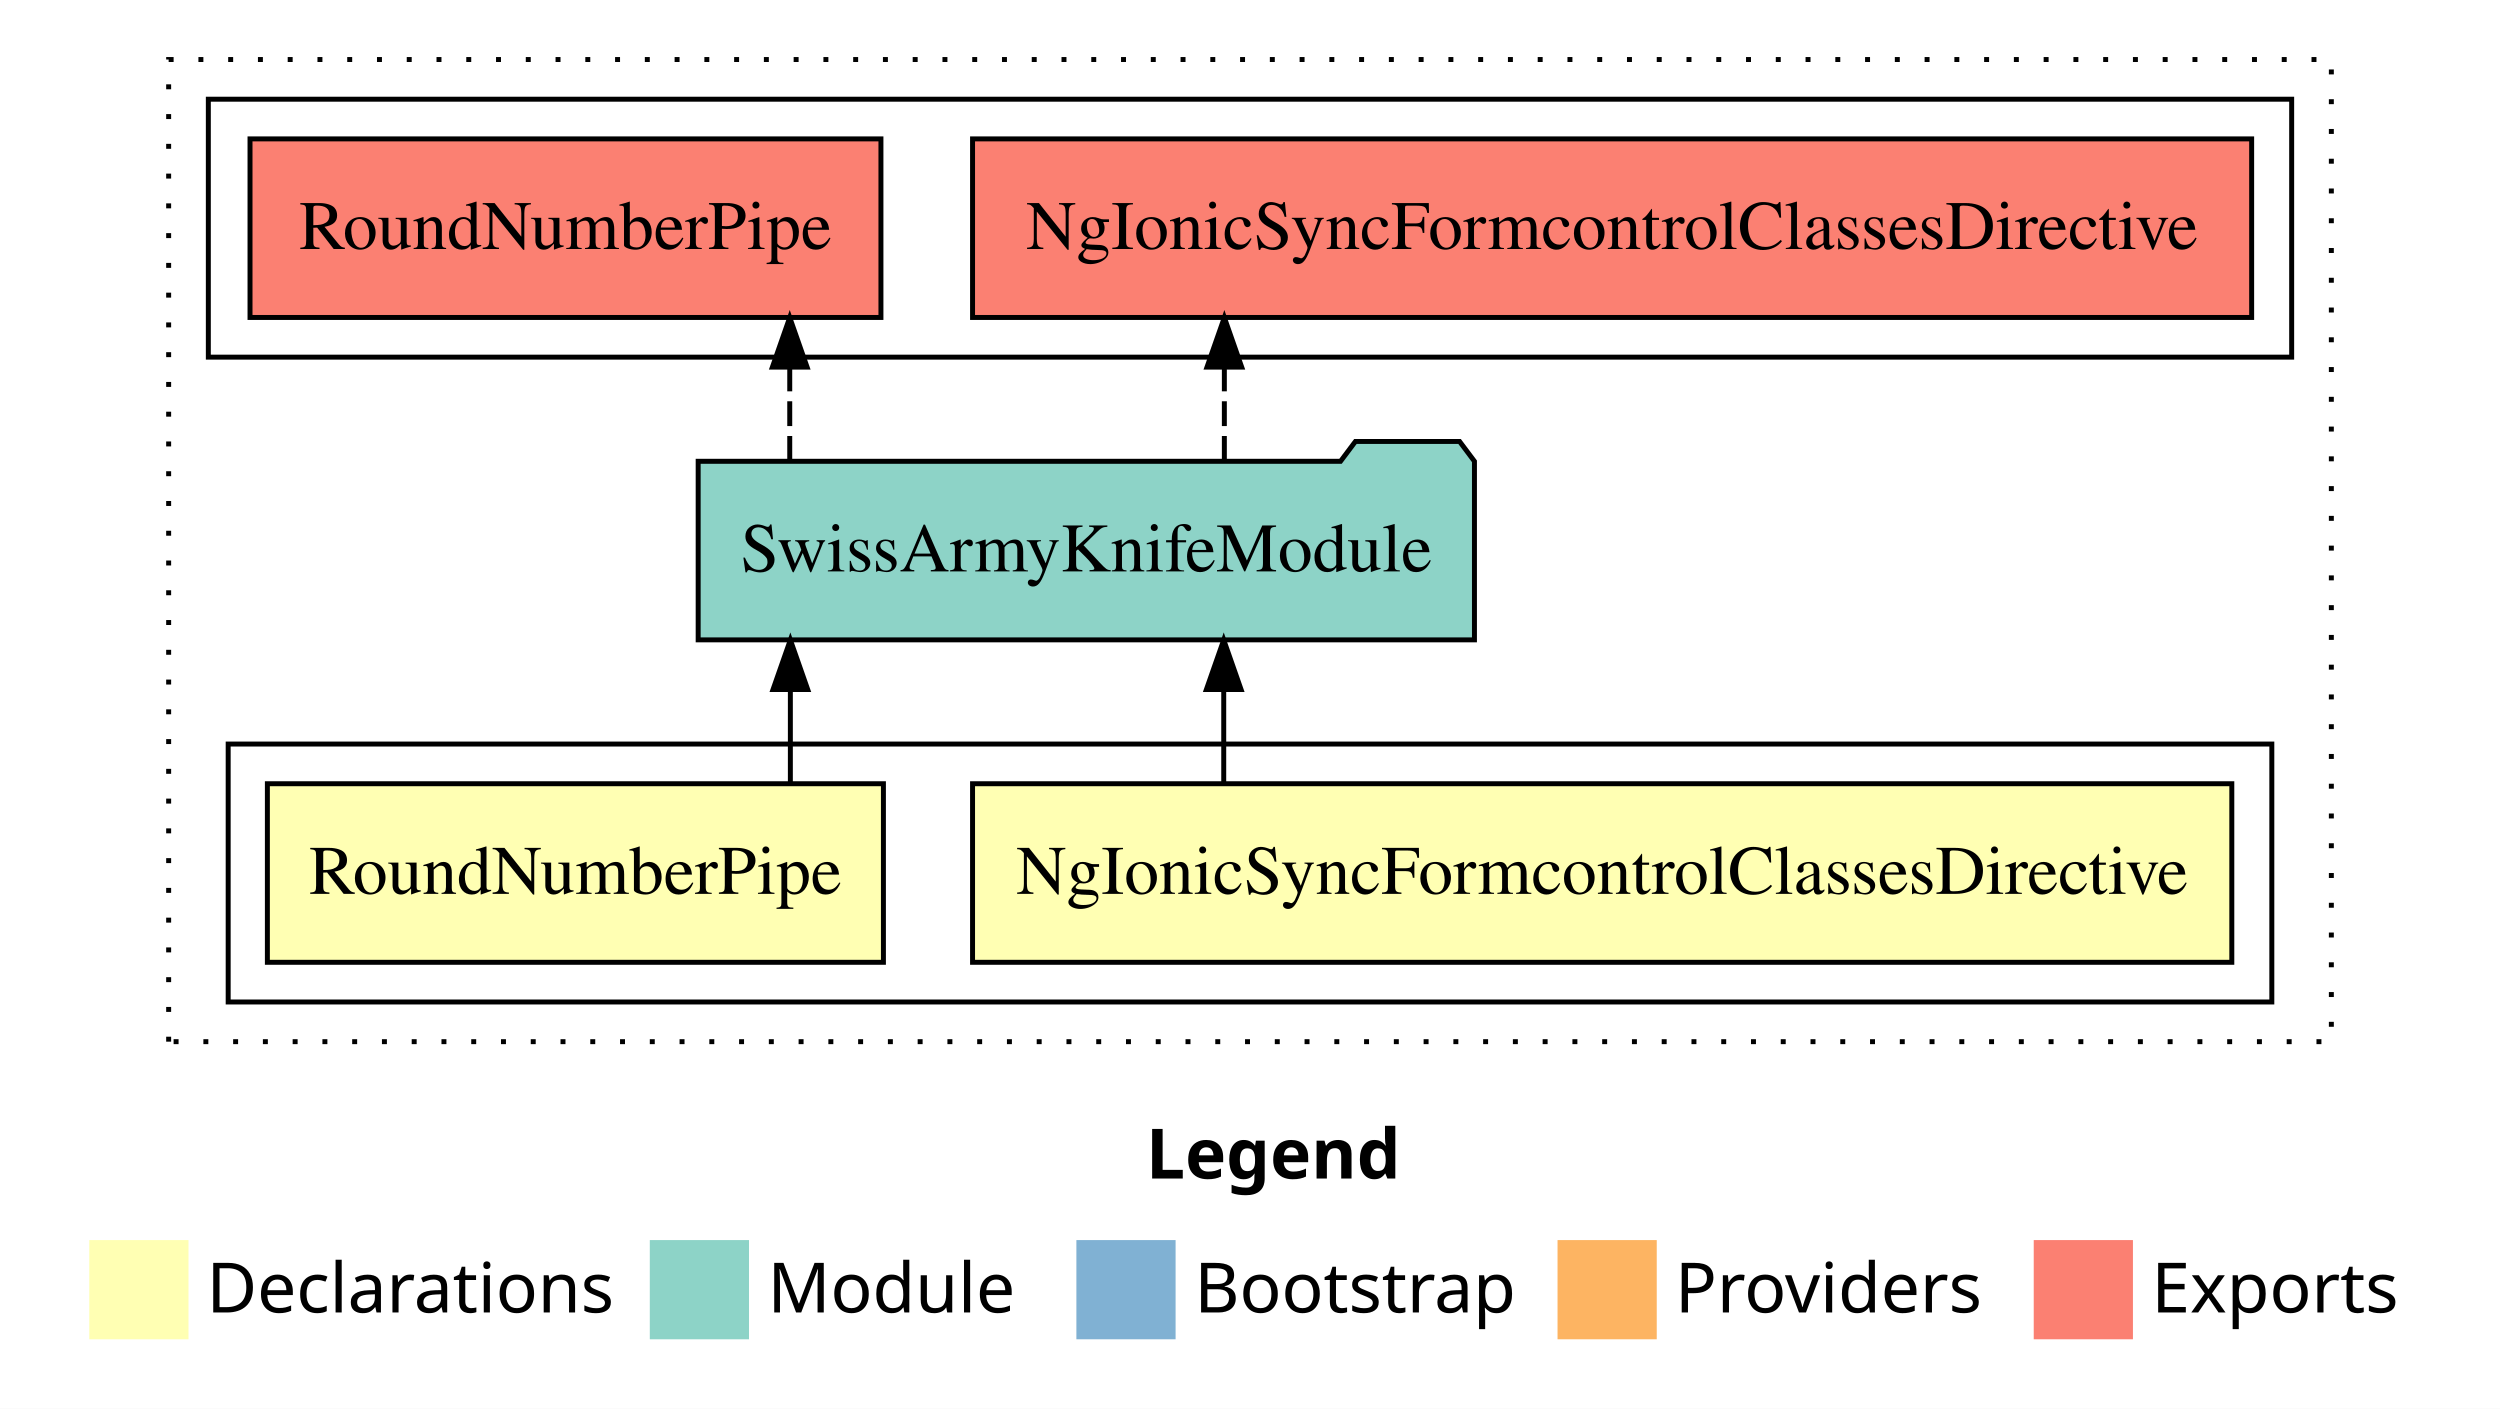
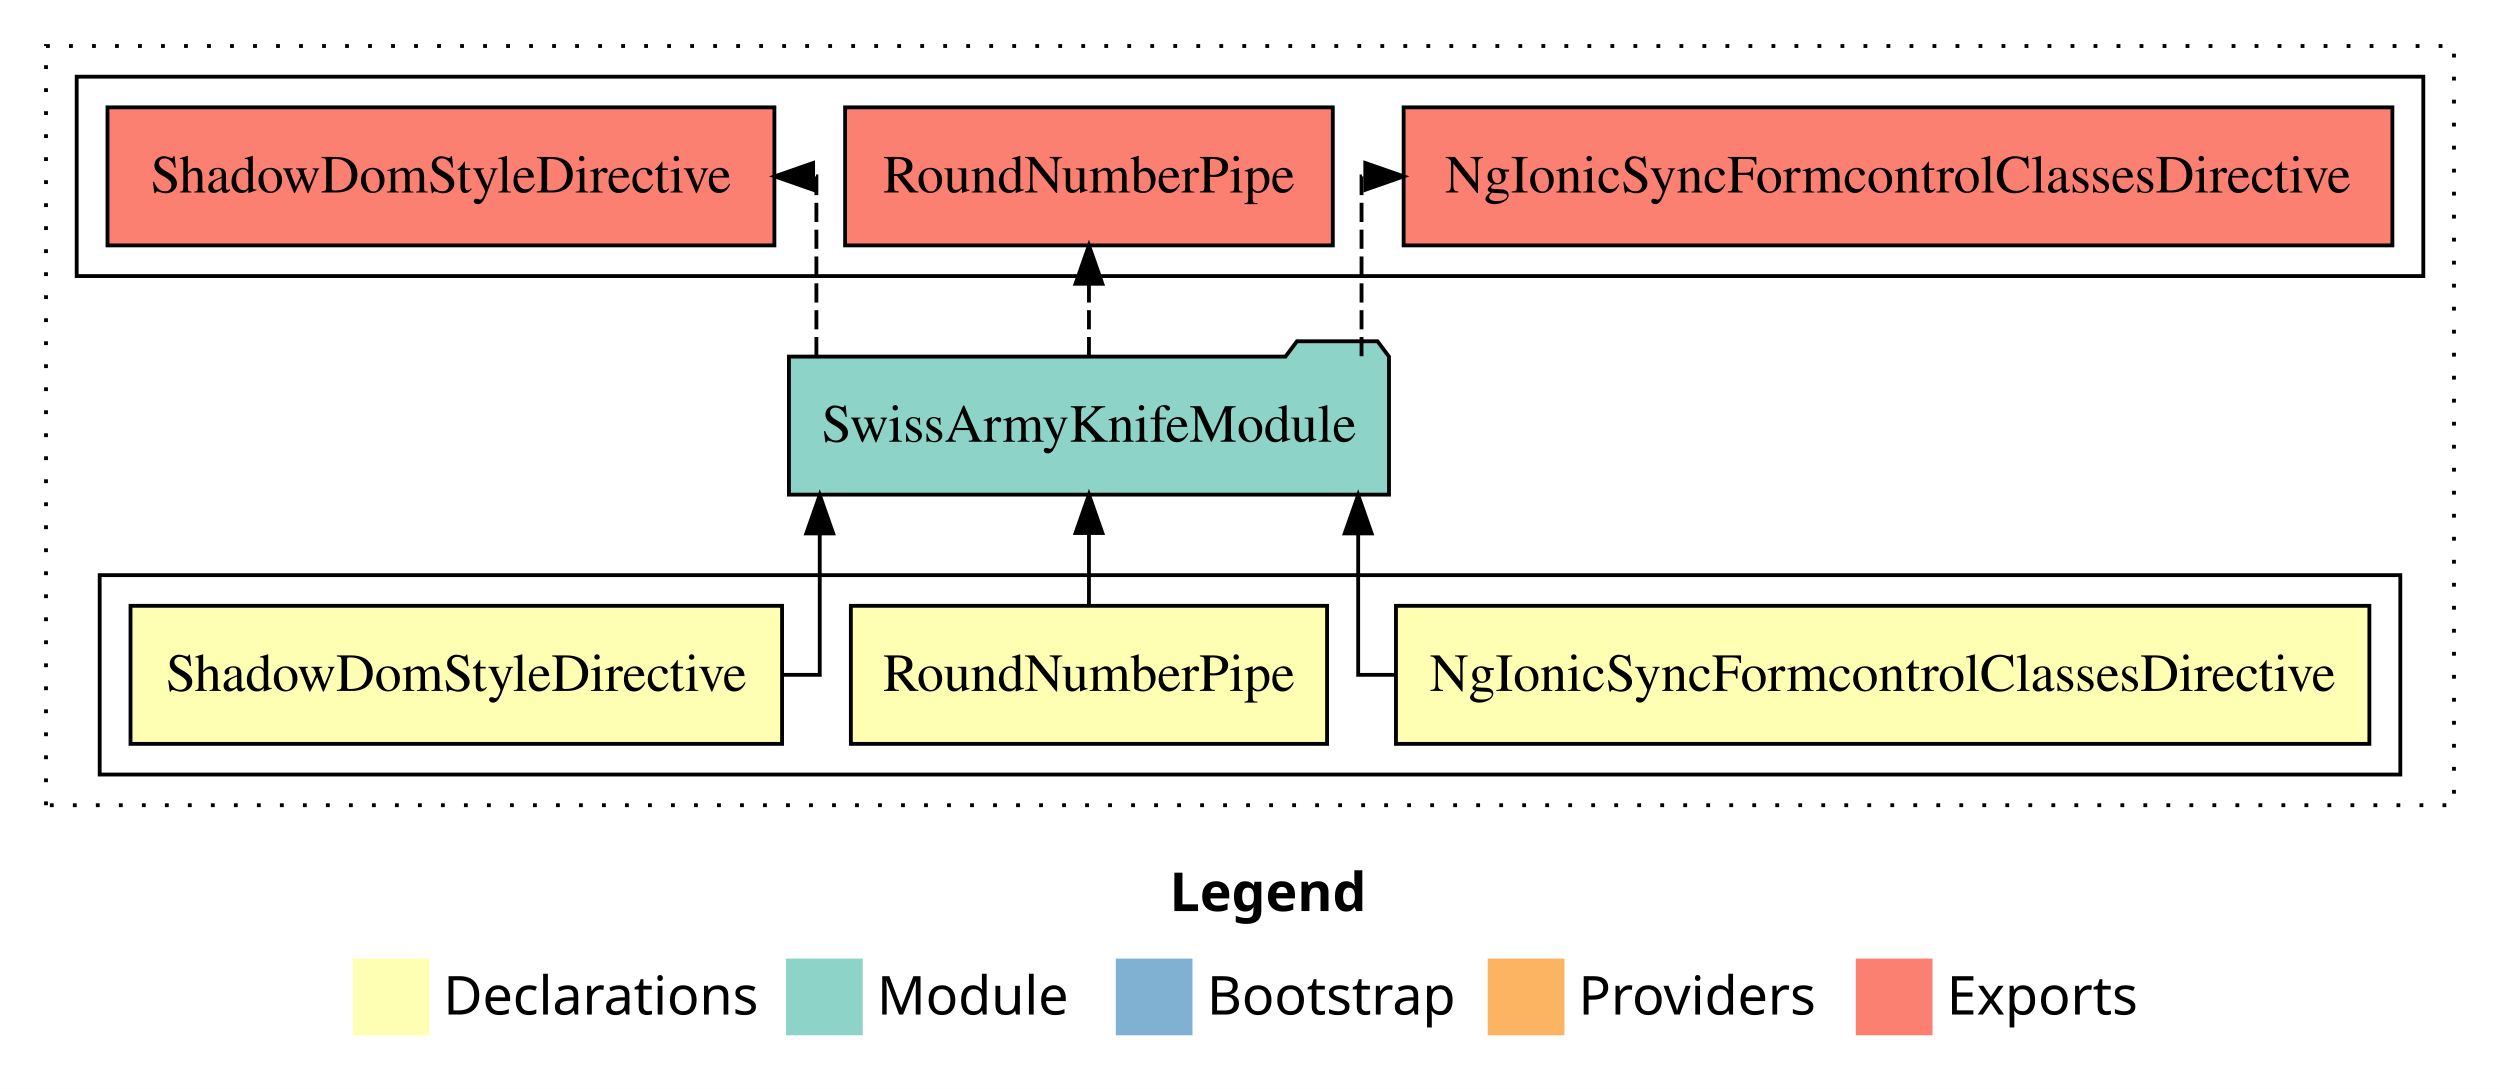
- <svg xmlns="http://www.w3.org/2000/svg" width="504pt" height="284pt" viewBox="0.00 0.00 504.00 284.00">
+ <svg xmlns="http://www.w3.org/2000/svg" width="652pt" height="284pt" viewBox="0.00 0.00 652.00 284.00">
  <g id="graph0" class="graph" transform="scale(1 1) rotate(0) translate(4 280)">
-     <polygon fill="#ffffff" stroke="transparent" points="-4,4 -4,-280 500,-280 500,4 -4,4" />
-     <text text-anchor="start" x="227.009" y="-42.4" font-family="sans-serif" font-weight="bold" font-size="14.00" fill="#000000">Legend</text>
-     <polygon fill="#ffffb3" stroke="transparent" points="14,-10 14,-30 34,-30 34,-10 14,-10" />
-     <text text-anchor="start" x="37.629" y="-15.4" font-family="sans-serif" font-size="14.00" fill="#000000">  Declarations</text>
-     <polygon fill="#8dd3c7" stroke="transparent" points="127,-10 127,-30 147,-30 147,-10 127,-10" />
-     <text text-anchor="start" x="150.725" y="-15.4" font-family="sans-serif" font-size="14.00" fill="#000000">  Module</text>
-     <polygon fill="#80b1d3" stroke="transparent" points="213,-10 213,-30 233,-30 233,-10 213,-10" />
-     <text text-anchor="start" x="236.781" y="-15.4" font-family="sans-serif" font-size="14.00" fill="#000000">  Bootstrap</text>
-     <polygon fill="#fdb462" stroke="transparent" points="310,-10 310,-30 330,-30 330,-10 310,-10" />
-     <text text-anchor="start" x="333.673" y="-15.4" font-family="sans-serif" font-size="14.00" fill="#000000">  Providers</text>
-     <polygon fill="#fb8072" stroke="transparent" points="406,-10 406,-30 426,-30 426,-10 406,-10" />
-     <text text-anchor="start" x="429.726" y="-15.4" font-family="sans-serif" font-size="14.00" fill="#000000">  Exports</text>
+     <polygon fill="#ffffff" stroke="transparent" points="-4,4 -4,-280 648,-280 648,4 -4,4" />
+     <text text-anchor="start" x="301.009" y="-42.4" font-family="sans-serif" font-weight="bold" font-size="14.00" fill="#000000">Legend</text>
+     <polygon fill="#ffffb3" stroke="transparent" points="88,-10 88,-30 108,-30 108,-10 88,-10" />
+     <text text-anchor="start" x="111.629" y="-15.4" font-family="sans-serif" font-size="14.00" fill="#000000">  Declarations</text>
+     <polygon fill="#8dd3c7" stroke="transparent" points="201,-10 201,-30 221,-30 221,-10 201,-10" />
+     <text text-anchor="start" x="224.725" y="-15.4" font-family="sans-serif" font-size="14.00" fill="#000000">  Module</text>
+     <polygon fill="#80b1d3" stroke="transparent" points="287,-10 287,-30 307,-30 307,-10 287,-10" />
+     <text text-anchor="start" x="310.781" y="-15.4" font-family="sans-serif" font-size="14.00" fill="#000000">  Bootstrap</text>
+     <polygon fill="#fdb462" stroke="transparent" points="384,-10 384,-30 404,-30 404,-10 384,-10" />
+     <text text-anchor="start" x="407.673" y="-15.4" font-family="sans-serif" font-size="14.00" fill="#000000">  Providers</text>
+     <polygon fill="#fb8072" stroke="transparent" points="480,-10 480,-30 500,-30 500,-10 480,-10" />
+     <text text-anchor="start" x="503.726" y="-15.4" font-family="sans-serif" font-size="14.00" fill="#000000">  Exports</text>
    <g id="clust1" class="cluster">
-       <polygon fill="none" stroke="#000000" stroke-dasharray="1,5" points="30,-70 30,-268 466,-268 466,-70 30,-70" />
+       <polygon fill="none" stroke="#000000" stroke-dasharray="1,5" points="8,-70 8,-268 636,-268 636,-70 8,-70" />
    </g>
    <g id="clust2" class="cluster">
-       <polygon fill="none" stroke="#000000" points="42,-78 42,-130 454,-130 454,-78 42,-78" />
+       <polygon fill="none" stroke="#000000" points="22,-78 22,-130 622,-130 622,-78 22,-78" />
    </g>
-     <g id="clust6" class="cluster">
-       <polygon fill="none" stroke="#000000" points="38,-208 38,-260 458,-260 458,-208 38,-208" />
+     <g id="clust7" class="cluster">
+       <polygon fill="none" stroke="#000000" points="16,-208 16,-260 628,-260 628,-208 16,-208" />
    </g>
    <g id="node1" class="node">
-       <polygon fill="#ffffb3" stroke="#000000" points="445.933,-122 192.067,-122 192.067,-86 445.933,-86 445.933,-122" />
-       <text text-anchor="middle" x="319" y="-99.8" font-family="Times,serif" font-size="14.00" fill="#000000">NgIonicSyncFormcontrolClassesDirective</text>
+       <polygon fill="#ffffb3" stroke="#000000" points="613.933,-122 360.067,-122 360.067,-86 613.933,-86 613.933,-122" />
+       <text text-anchor="middle" x="487" y="-99.8" font-family="Times,serif" font-size="14.00" fill="#000000">NgIonicSyncFormcontrolClassesDirective</text>
+     </g>
+     <g id="node4" class="node">
+       <polygon fill="#8dd3c7" stroke="#000000" points="358.249,-187 355.249,-191 334.249,-191 331.249,-187 201.751,-187 201.751,-151 358.249,-151 358.249,-187" />
+       <text text-anchor="middle" x="280" y="-164.8" font-family="Times,serif" font-size="14.00" fill="#000000">SwissArmyKnifeModule</text>
+     </g>
+     <g id="edge1" class="edge">
+       <path fill="none" stroke="#000000" d="M360.049,-104C353.893,-104 350.212,-104 350.212,-104 350.212,-104 350.212,-140.894 350.212,-140.894" />
+       <polygon fill="#000000" stroke="#000000" points="346.712,-140.894 350.212,-150.894 353.712,-140.894 346.712,-140.894" />
+     </g>
+     <g id="node2" class="node">
+       <polygon fill="#ffffb3" stroke="#000000" points="342.097,-122 217.903,-122 217.903,-86 342.097,-86 342.097,-122" />
+       <text text-anchor="middle" x="280" y="-99.8" font-family="Times,serif" font-size="14.00" fill="#000000">RoundNumberPipe</text>
+     </g>
+     <g id="edge2" class="edge">
+       <path fill="none" stroke="#000000" d="M280,-122.106C280,-122.106 280,-140.991 280,-140.991" />
+       <polygon fill="#000000" stroke="#000000" points="276.5,-140.991 280,-150.991 283.5,-140.991 276.5,-140.991" />
    </g>
    <g id="node3" class="node">
-       <polygon fill="#8dd3c7" stroke="#000000" points="293.249,-187 290.249,-191 269.249,-191 266.249,-187 136.751,-187 136.751,-151 293.249,-151 293.249,-187" />
-       <text text-anchor="middle" x="215" y="-164.8" font-family="Times,serif" font-size="14.00" fill="#000000">SwissArmyKnifeModule</text>
-     </g>
-     <g id="edge1" class="edge">
-       <path fill="none" stroke="#000000" d="M242.704,-122.106C242.704,-122.106 242.704,-140.991 242.704,-140.991" />
-       <polygon fill="#000000" stroke="#000000" points="239.204,-140.991 242.704,-150.991 246.204,-140.991 239.204,-140.991" />
-     </g>
-     <g id="node2" class="node">
-       <polygon fill="#ffffb3" stroke="#000000" points="174.097,-122 49.903,-122 49.903,-86 174.097,-86 174.097,-122" />
-       <text text-anchor="middle" x="112" y="-99.8" font-family="Times,serif" font-size="14.00" fill="#000000">RoundNumberPipe</text>
-     </g>
-     <g id="edge2" class="edge">
-       <path fill="none" stroke="#000000" d="M155.337,-122.106C155.337,-122.106 155.337,-140.991 155.337,-140.991" />
-       <polygon fill="#000000" stroke="#000000" points="151.837,-140.991 155.337,-150.991 158.837,-140.991 151.837,-140.991" />
-     </g>
-     <g id="node4" class="node">
-       <polygon fill="#fb8072" stroke="#000000" points="449.933,-252 192.067,-252 192.067,-216 449.933,-216 449.933,-252" />
-       <text text-anchor="middle" x="321" y="-229.8" font-family="Times,serif" font-size="14.00" fill="#000000">NgIonicSyncFormcontrolClassesDirective </text>
+       <polygon fill="#ffffb3" stroke="#000000" points="199.962,-122 30.038,-122 30.038,-86 199.962,-86 199.962,-122" />
+       <text text-anchor="middle" x="115" y="-99.8" font-family="Times,serif" font-size="14.00" fill="#000000">ShadowDomStyleDirective</text>
    </g>
    <g id="edge3" class="edge">
-       <path fill="none" stroke="#000000" stroke-dasharray="5,2" d="M242.829,-187.106C242.829,-187.106 242.829,-205.991 242.829,-205.991" />
-       <polygon fill="#000000" stroke="#000000" points="239.329,-205.991 242.829,-215.991 246.329,-205.991 239.329,-205.991" />
+       <path fill="none" stroke="#000000" d="M200.001,-104C206.027,-104 209.789,-104 209.789,-104 209.789,-104 209.789,-140.894 209.789,-140.894" />
+       <polygon fill="#000000" stroke="#000000" points="206.289,-140.894 209.789,-150.894 213.289,-140.894 206.289,-140.894" />
    </g>
    <g id="node5" class="node">
-       <polygon fill="#fb8072" stroke="#000000" points="173.597,-252 46.403,-252 46.403,-216 173.597,-216 173.597,-252" />
-       <text text-anchor="middle" x="110" y="-229.8" font-family="Times,serif" font-size="14.00" fill="#000000">RoundNumberPipe </text>
+       <polygon fill="#fb8072" stroke="#000000" points="619.933,-252 362.067,-252 362.067,-216 619.933,-216 619.933,-252" />
+       <text text-anchor="middle" x="491" y="-229.8" font-family="Times,serif" font-size="14.00" fill="#000000">NgIonicSyncFormcontrolClassesDirective </text>
    </g>
    <g id="edge4" class="edge">
-       <path fill="none" stroke="#000000" stroke-dasharray="5,2" d="M155.212,-187.106C155.212,-187.106 155.212,-205.991 155.212,-205.991" />
-       <polygon fill="#000000" stroke="#000000" points="151.712,-205.991 155.212,-215.991 158.712,-205.991 151.712,-205.991" />
+       <path fill="none" stroke="#000000" stroke-dasharray="5,2" d="M351.087,-187.106C351.087,-206.339 351.087,-234 351.087,-234 351.087,-234 352.184,-234 352.184,-234" />
+       <polygon fill="#000000" stroke="#000000" points="352.065,-237.5 362.065,-234 352.065,-230.5 352.065,-237.5" />
+     </g>
+     <g id="node6" class="node">
+       <polygon fill="#fb8072" stroke="#000000" points="343.597,-252 216.403,-252 216.403,-216 343.597,-216 343.597,-252" />
+       <text text-anchor="middle" x="280" y="-229.8" font-family="Times,serif" font-size="14.00" fill="#000000">RoundNumberPipe </text>
+     </g>
+     <g id="edge5" class="edge">
+       <path fill="none" stroke="#000000" stroke-dasharray="5,2" d="M280,-187.106C280,-187.106 280,-205.991 280,-205.991" />
+       <polygon fill="#000000" stroke="#000000" points="276.5,-205.991 280,-215.991 283.5,-205.991 276.5,-205.991" />
+     </g>
+     <g id="node7" class="node">
+       <polygon fill="#fb8072" stroke="#000000" points="197.963,-252 24.037,-252 24.037,-216 197.963,-216 197.963,-252" />
+       <text text-anchor="middle" x="111" y="-229.8" font-family="Times,serif" font-size="14.00" fill="#000000">ShadowDomStyleDirective </text>
+     </g>
+     <g id="edge6" class="edge">
+       <path fill="none" stroke="#000000" stroke-dasharray="5,2" d="M208.914,-187.106C208.914,-206.339 208.914,-234 208.914,-234 208.914,-234 207.828,-234 207.828,-234" />
+       <polygon fill="#000000" stroke="#000000" points="208.061,-230.5 198.061,-234 208.061,-237.5 208.061,-230.5" />
    </g>
  </g>
</svg>
